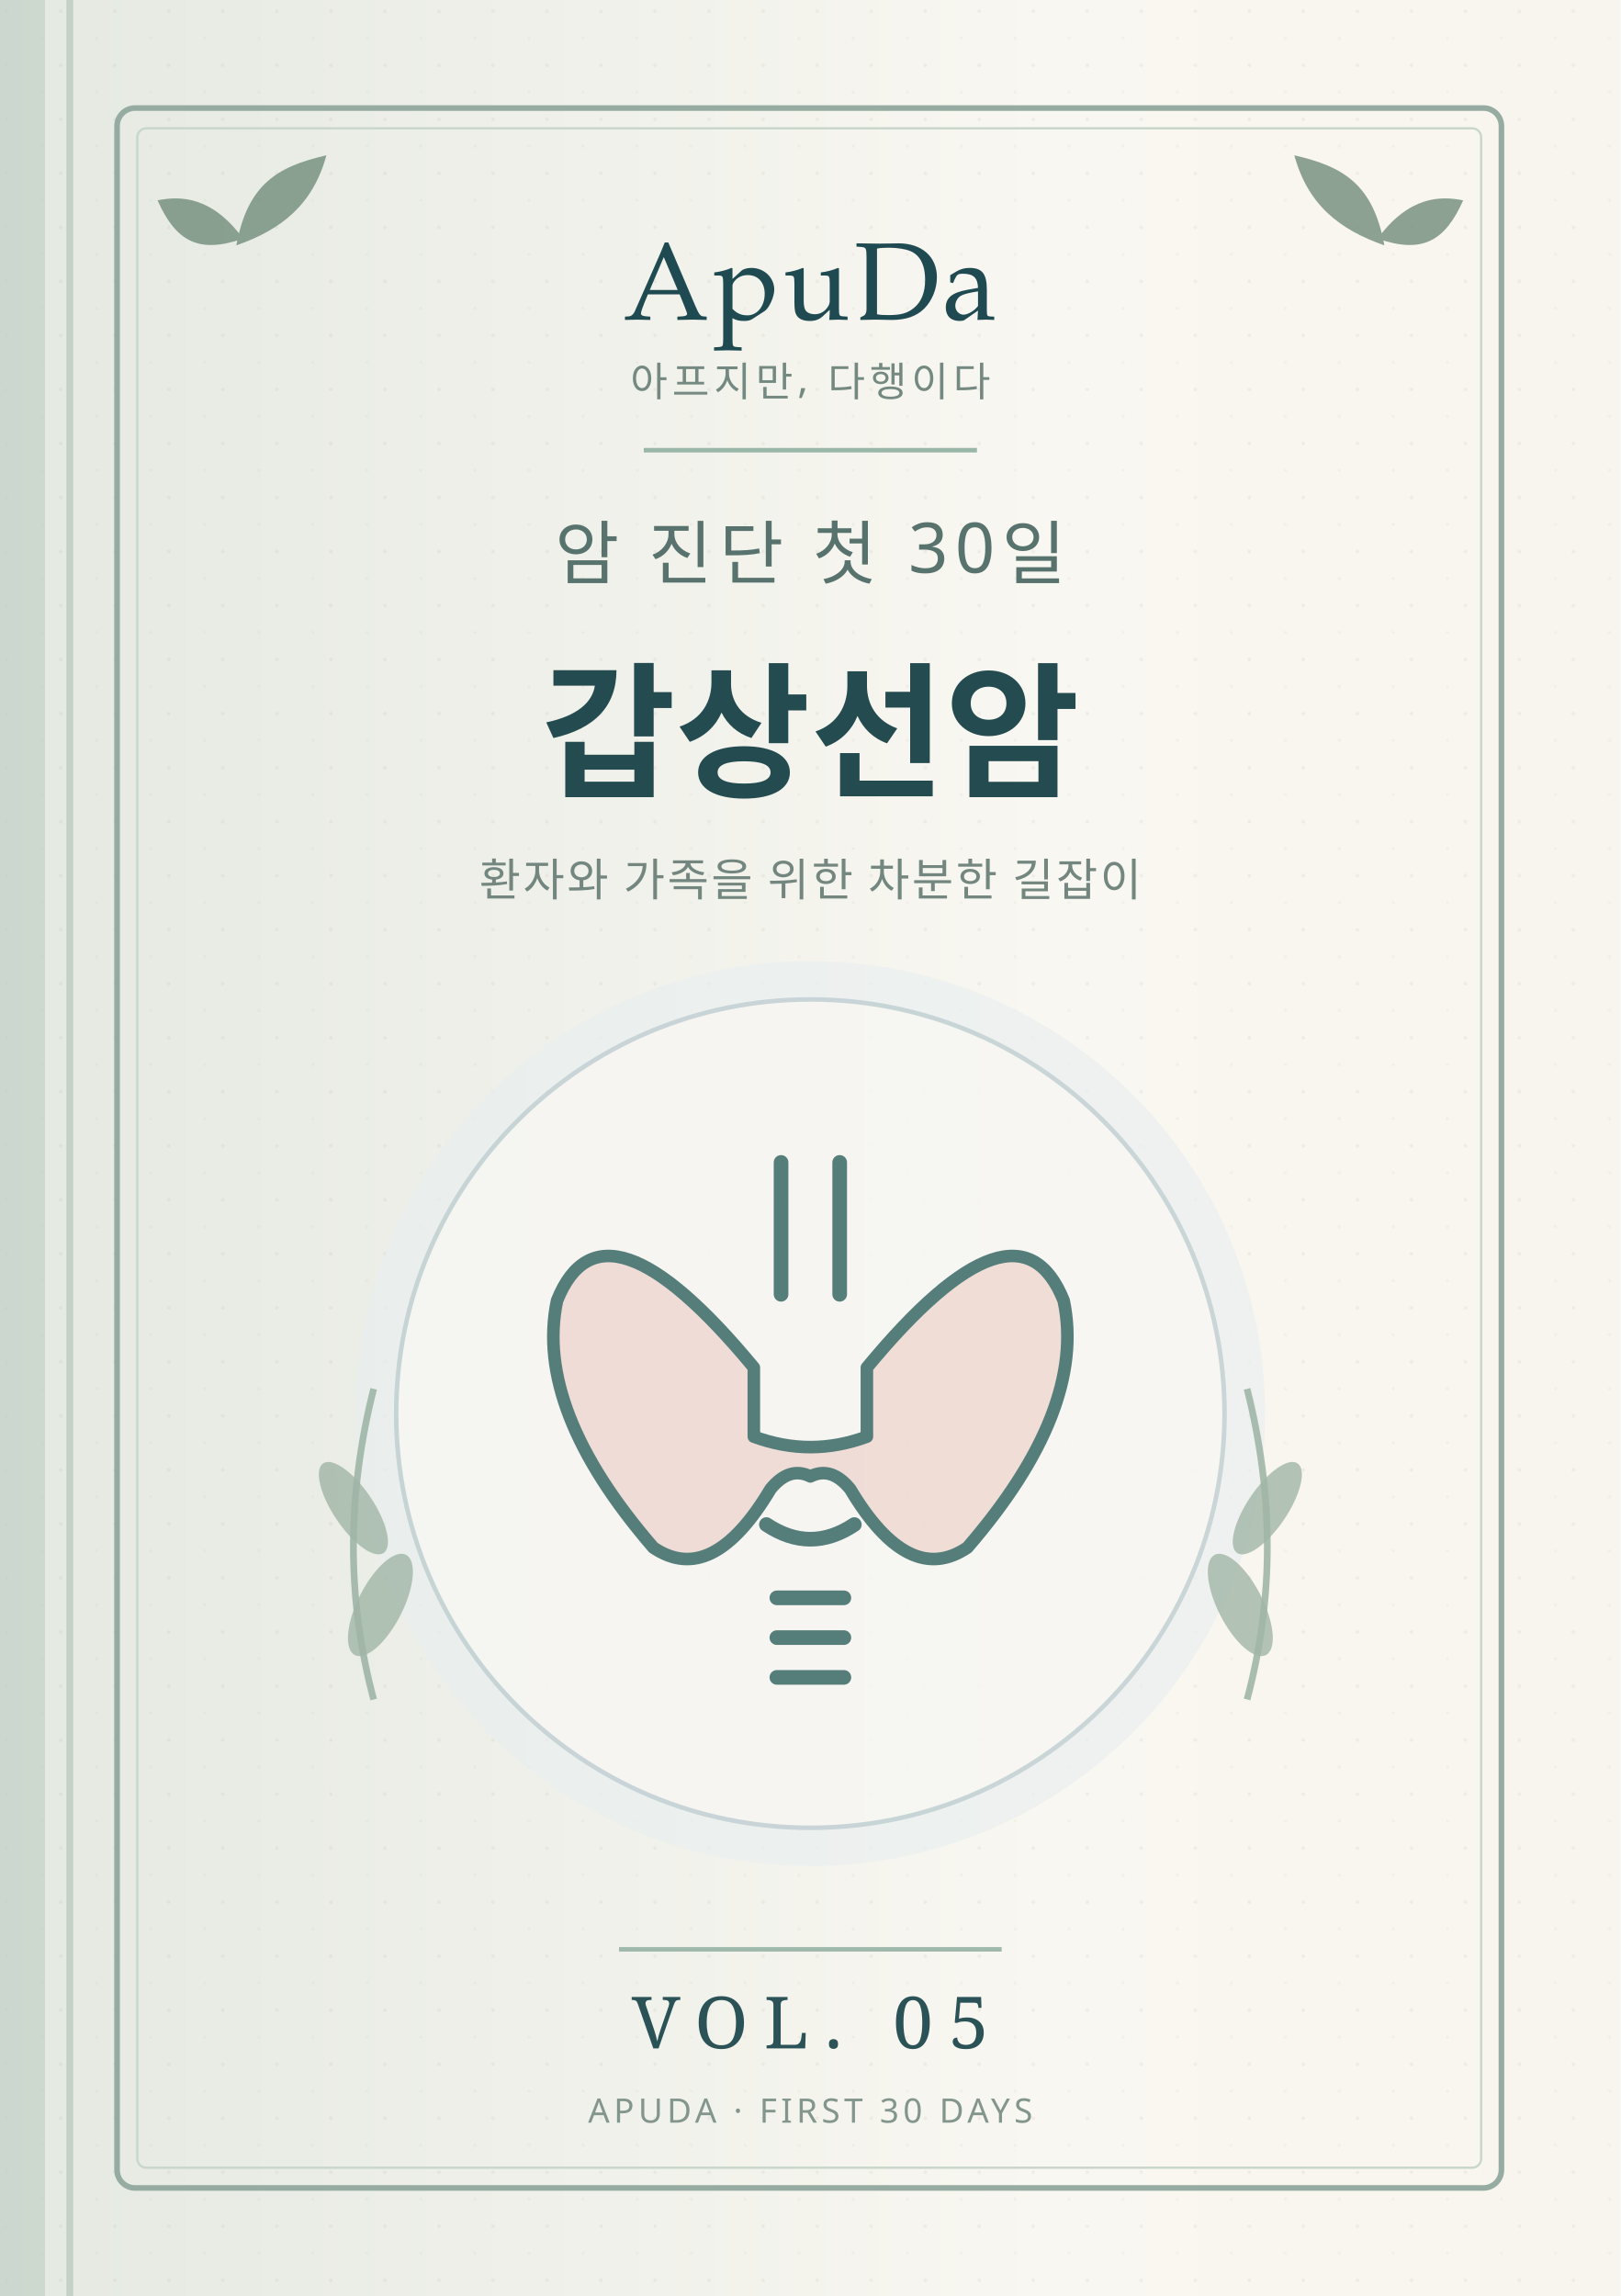
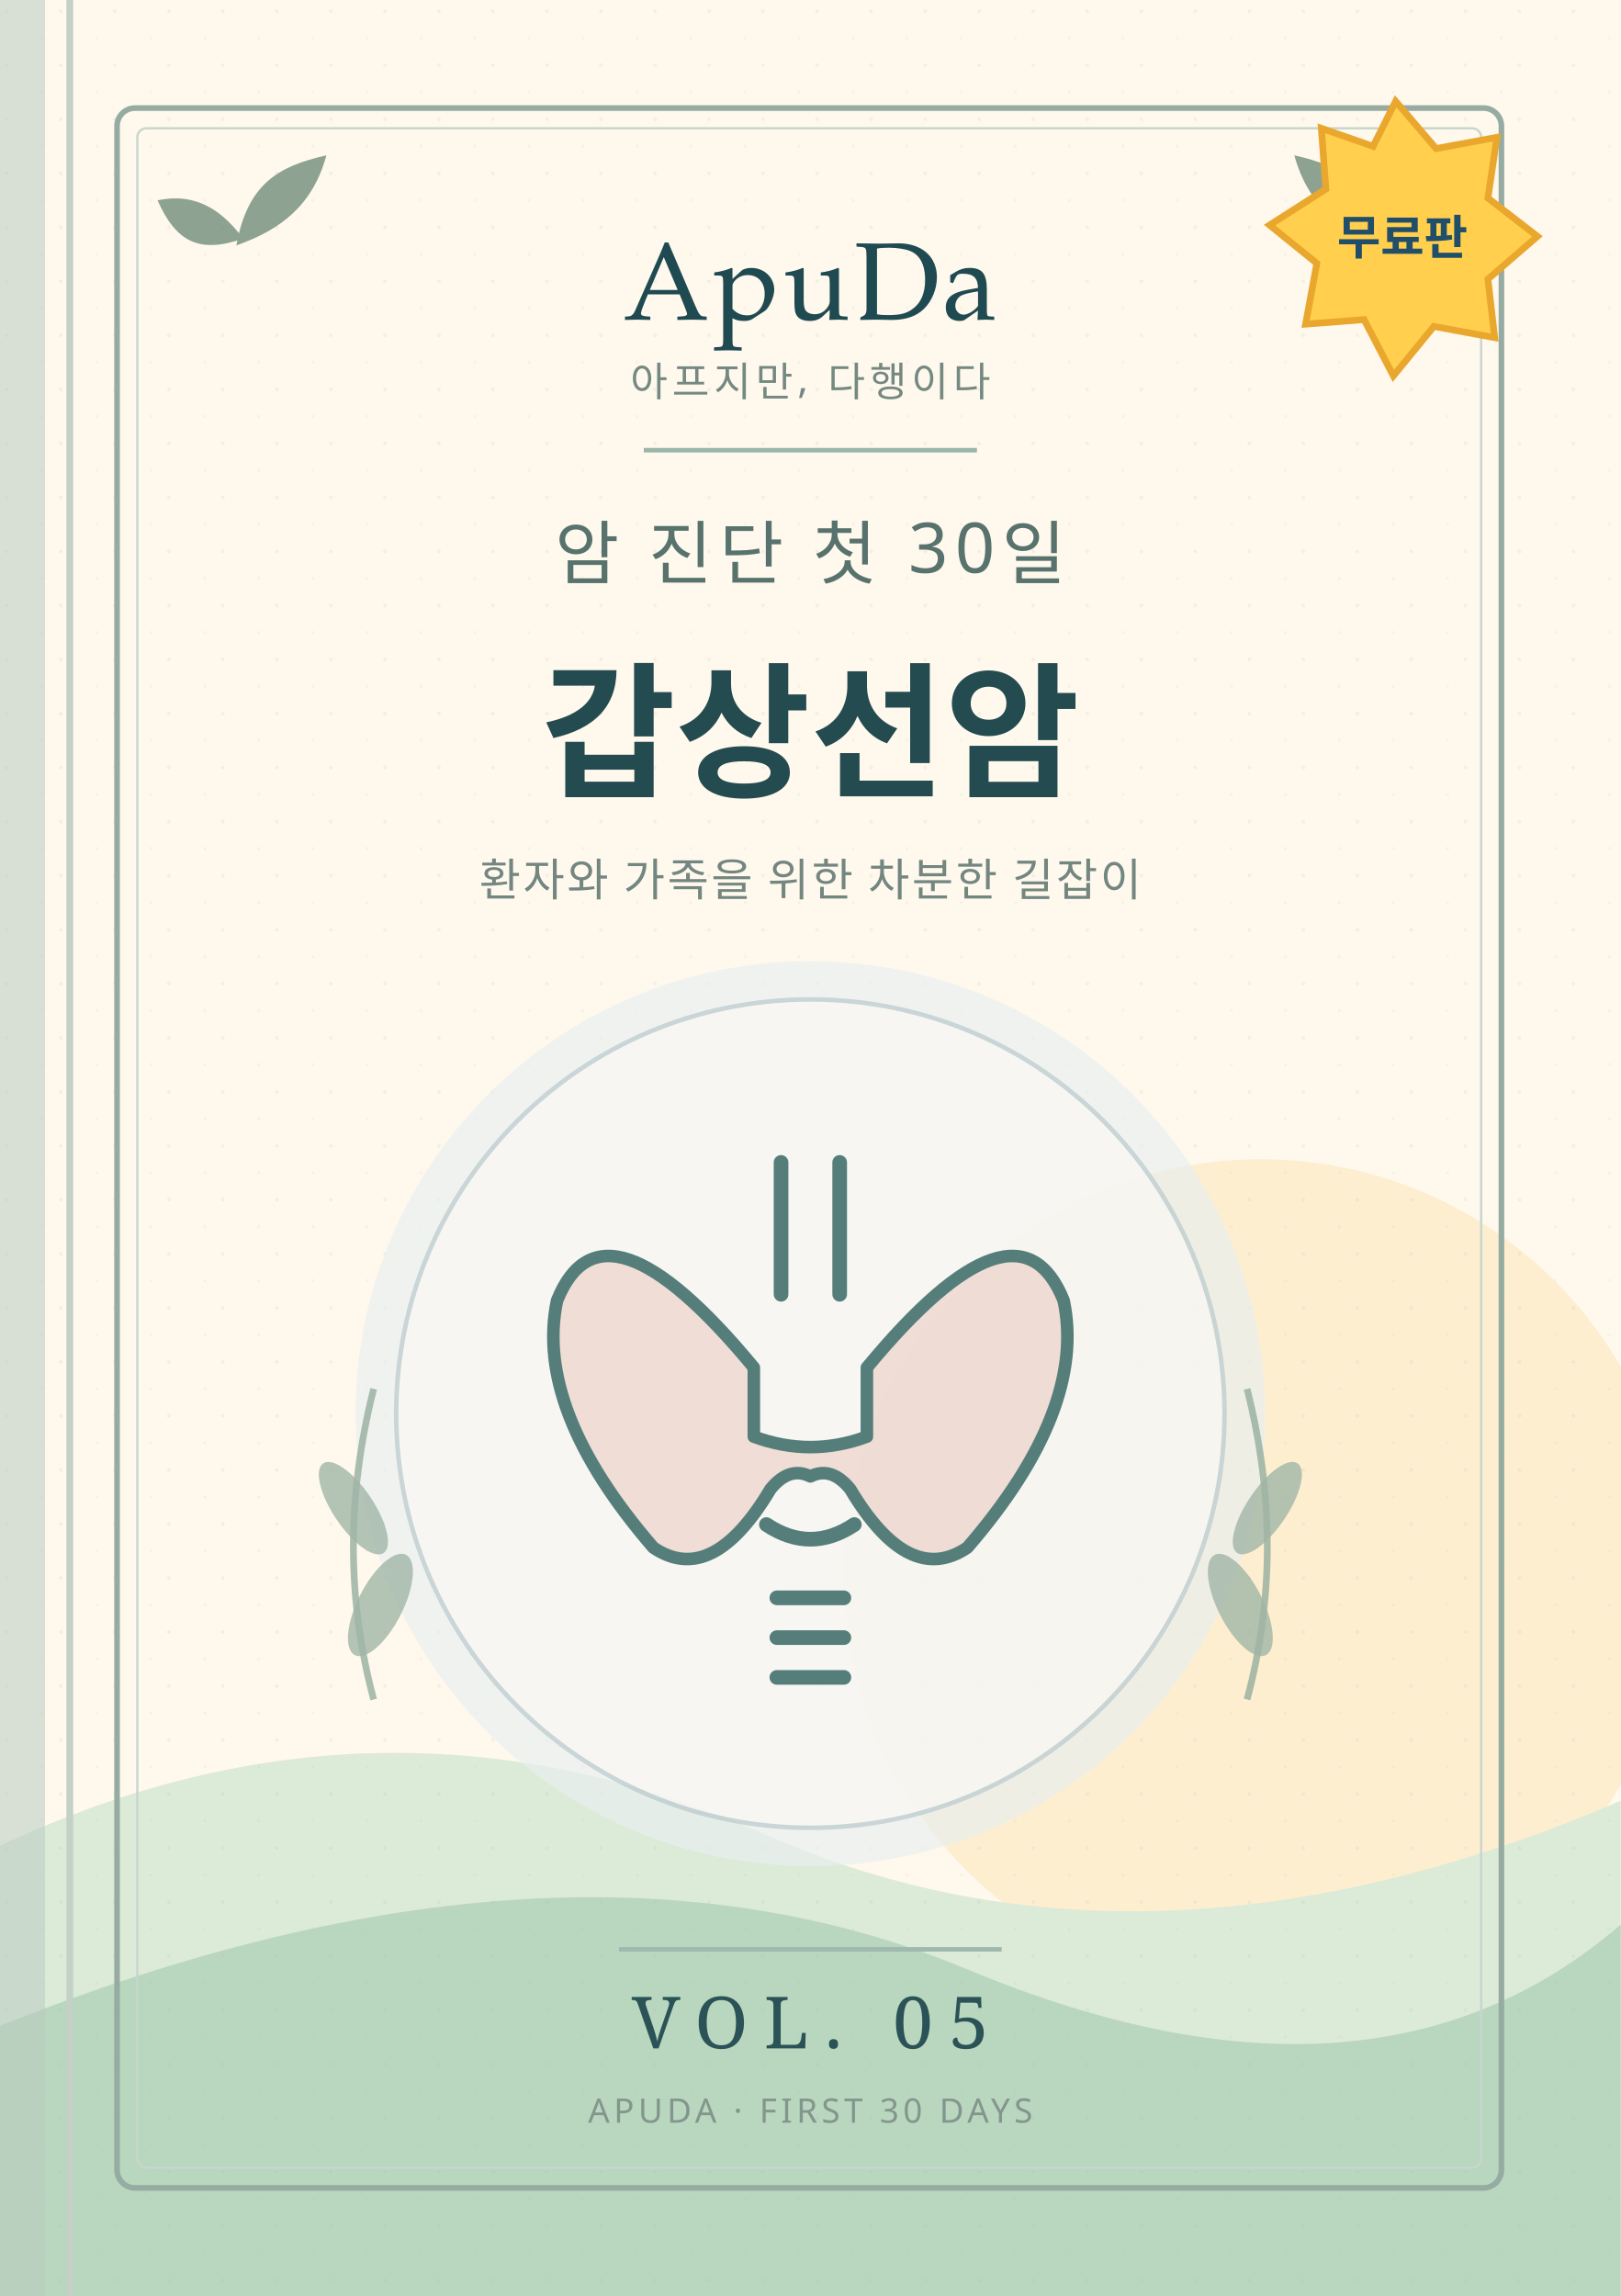
<svg xmlns="http://www.w3.org/2000/svg" width="720" height="1020" viewBox="0 0 720 1020" role="img" aria-labelledby="title description">
  <defs>
    <pattern id="paper" width="24" height="24" patternUnits="userSpaceOnUse">
      <circle cx="3" cy="5" r=".8" fill="#B6B8A9" opacity=".16" />
      <circle cx="19" cy="17" r=".65" fill="#B6B8A9" opacity=".12" />
    </pattern>
    <linearGradient id="book" x1="0" y1="0" x2="1" y2="0">
      <stop stop-color="#E4E9E1" />
      <stop offset=".65" stop-color="#F9F7F1" />
      <stop offset="1" stop-color="#F8F5EE" />
    </linearGradient>
  </defs>
-   <rect width="720" height="1020" fill="url(#book)" />
+   <rect width="720" height="1020" fill="#fff8ed" />
+   <circle cx="560" cy="700" r="185" fill="#fbe4b4" opacity=".5" />
+   <path d="M0 820 Q170 740 340 815 T720 800 V1020 H0Z" fill="#dcead8" />
+   <path d="M0 900 Q250 800 430 875 T720 855 V1020 H0Z" fill="#a9cdb3" opacity=".7" />
  <rect width="720" height="1020" fill="url(#paper)" />
  <rect width="20" height="1020" fill="#B9CCC0" opacity=".56" />
  <path d="M31 0 V1020" stroke="#C3D1C6" stroke-width="3" />
  <rect x="52" y="48" width="615" height="924" rx="8" fill="none" stroke="#96ACA2" stroke-width="2.5" />
  <rect x="61" y="57" width="597" height="906" rx="4" fill="none" stroke="#C8D6CC" stroke-width="1" />
  <g fill="#708C79" opacity=".8">
    <path d="M105 109 C110 82 123 74 145 69 C139 91 125 102 105 109Z" />
    <path d="M108 106 C94 87 80 87 70 89 C78 107 88 113 108 106Z" />
    <path d="M615 109 C610 82 597 74 575 69 C581 91 595 102 615 109Z" />
    <path d="M612 106 C626 87 640 87 650 89 C642 107 632 113 612 106Z" />
  </g>
  <text x="360" y="142" font-family="Georgia,Palatino,serif" font-size="49" letter-spacing="1.8" text-anchor="middle" fill="#204A51">ApuDa</text>
  <text x="360" y="176" font-family="'Noto Sans KR','Malgun Gothic',sans-serif" font-size="18" text-anchor="middle" letter-spacing="2" fill="#748981">아프지만, 다행이다</text>
  <path d="M286 200 H434" stroke="#99B6A8" stroke-width="2" />
  <text x="360" y="257" font-family="'Noto Sans KR','Malgun Gothic',sans-serif" font-weight="500" font-size="31" text-anchor="middle" letter-spacing="3" fill="#58736D">암 진단 첫 30일</text>
  <g text-anchor="middle" font-family="'Noto Serif KR','Nanum Myeongjo','Malgun Gothic',serif" font-weight="700" fill="#244B4F">
    <text x="360" y="349" font-size="65">갑상선암</text>
  </g>
  <text x="360" y="398" font-family="'Noto Sans KR','Malgun Gothic',sans-serif" font-size="20" text-anchor="middle" letter-spacing="1.1" fill="#738680">환자와 가족을 위한 차분한 길잡이</text>
  <ellipse cx="360" cy="628" rx="202" ry="201" fill="#E8EFF0" opacity=".66" />
  <circle cx="360" cy="628" r="184" fill="#FAF8F3" opacity=".68" stroke="#B7C7CB" stroke-width="2" />
  <g transform="translate(360 628) scale(.93)">
    <g fill="#E8C9BF" fill-opacity=".55" stroke="#557E7A" stroke-width="6" stroke-linecap="round" stroke-linejoin="round">
      <path d="M-27-22 Q-99-109-121-54 Q-132-2-75 64 Q-47 83-19 36 Q-10 25 0 30 Q10 25 19 36 Q47 83 75 64 Q132-2 121-54 Q99-109 27-22 L27 11 Q0 21-27 11Z" />
    </g>
    <g fill="none" stroke="#557E7A" stroke-width="7" stroke-linecap="round" stroke-linejoin="round">
      <path d="M-14-120 V-57 M14-120 V-57 M-21 53 Q0 67 21 53 M-16 88 H16 M-16 107 H16 M-16 126 H16" />
    </g>
  </g>
  <path d="M166 755 Q148 688 166 617 M554 755 Q572 688 554 617" stroke="#8FAA9A" stroke-width="3" fill="none" opacity=".75" />
  <g fill="#A0B5A6" opacity=".8">
    <ellipse cx="157" cy="670" rx="9" ry="24" transform="rotate(-34 157 670)" />
    <ellipse cx="169" cy="713" rx="10" ry="25" transform="rotate(27 169 713)" />
    <ellipse cx="563" cy="670" rx="9" ry="24" transform="rotate(34 563 670)" />
    <ellipse cx="551" cy="713" rx="10" ry="25" transform="rotate(-27 551 713)" />
  </g>
  <path d="M275 866 H445" stroke="#9FB9AC" stroke-width="2" />
  <text x="360" y="910" font-family="Georgia,serif" font-size="32" letter-spacing="7" text-anchor="middle" fill="#2B5357">VOL. 05</text>
  <text x="360" y="943" font-family="'Noto Sans KR','Malgun Gothic',sans-serif" font-size="15" letter-spacing="1.8" text-anchor="middle" fill="#83968D">APUDA · FIRST 30 DAYS</text>
+   <path d="M620 45 L638 66 665 61 661 88 683 105 661 124 664 150 637 145 619 167 606 142 580 144 585 117 564 100 589 84 587 57 610 65Z" fill="#ffcf4d" stroke="#e9a72d" stroke-width="3" />
+   <text x="623" y="113" text-anchor="middle" font-size="21" font-weight="900" font-family="sans-serif" fill="#214e68">무료판</text>
</svg>
